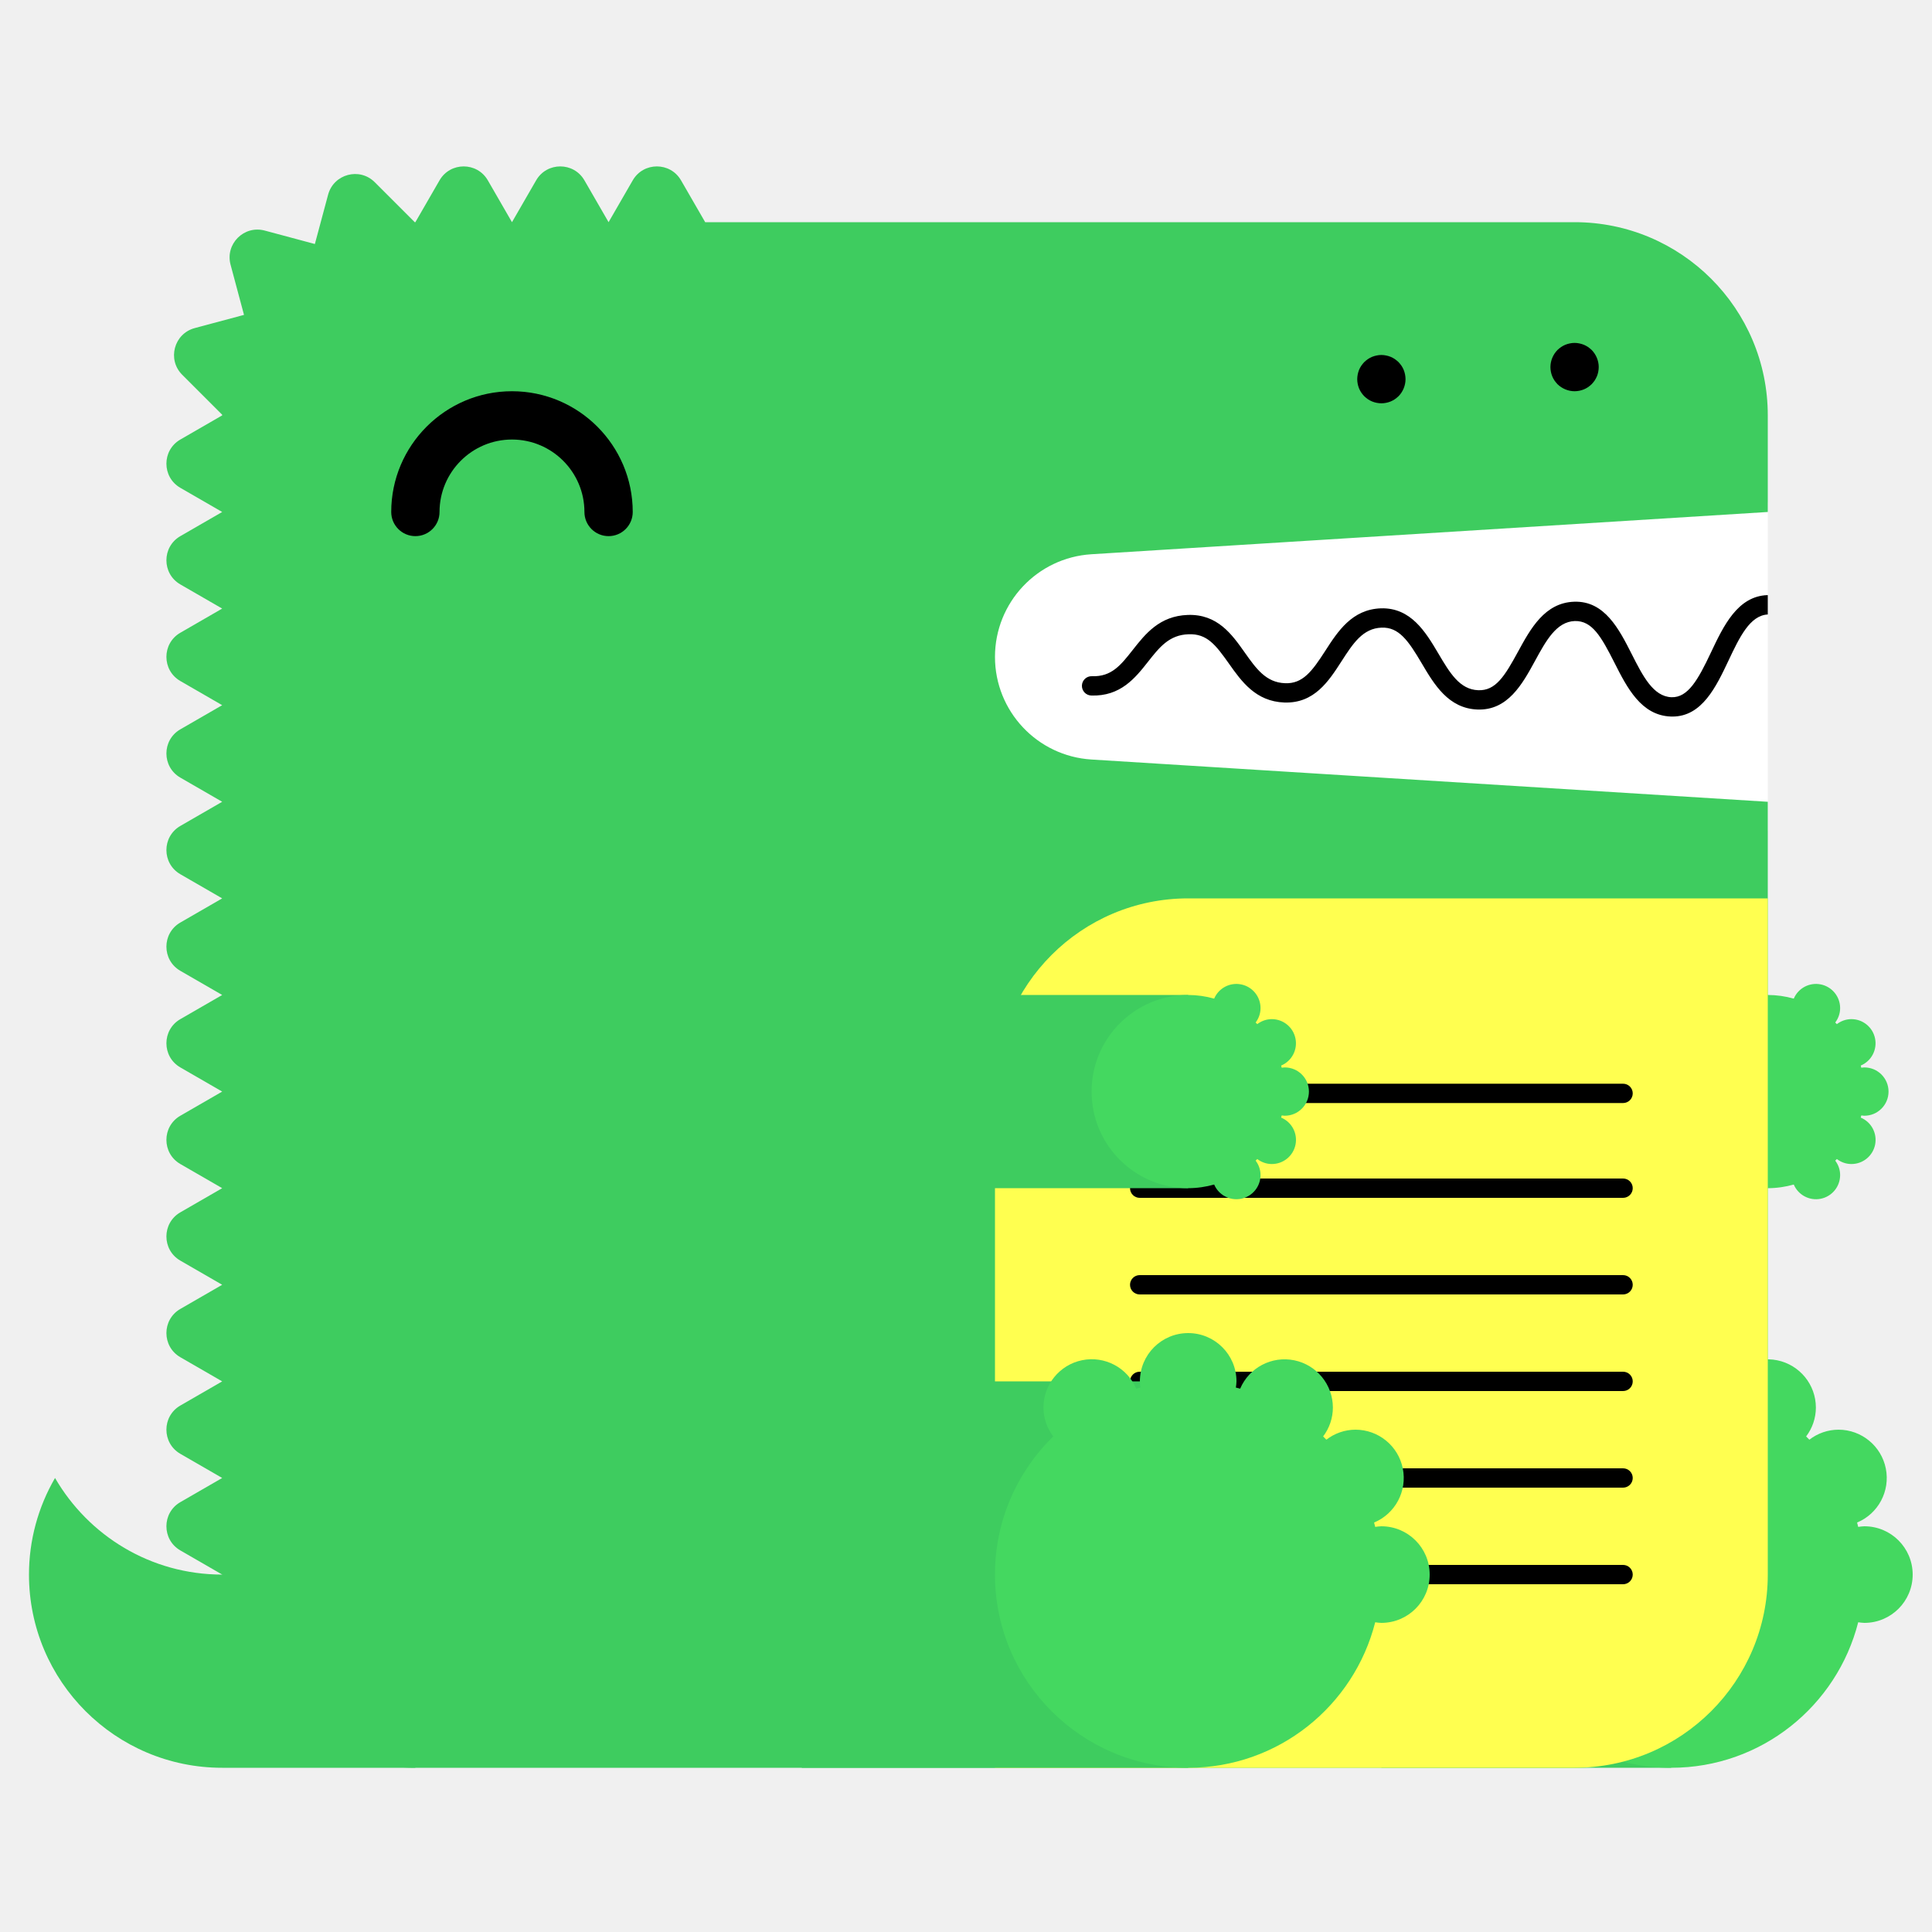
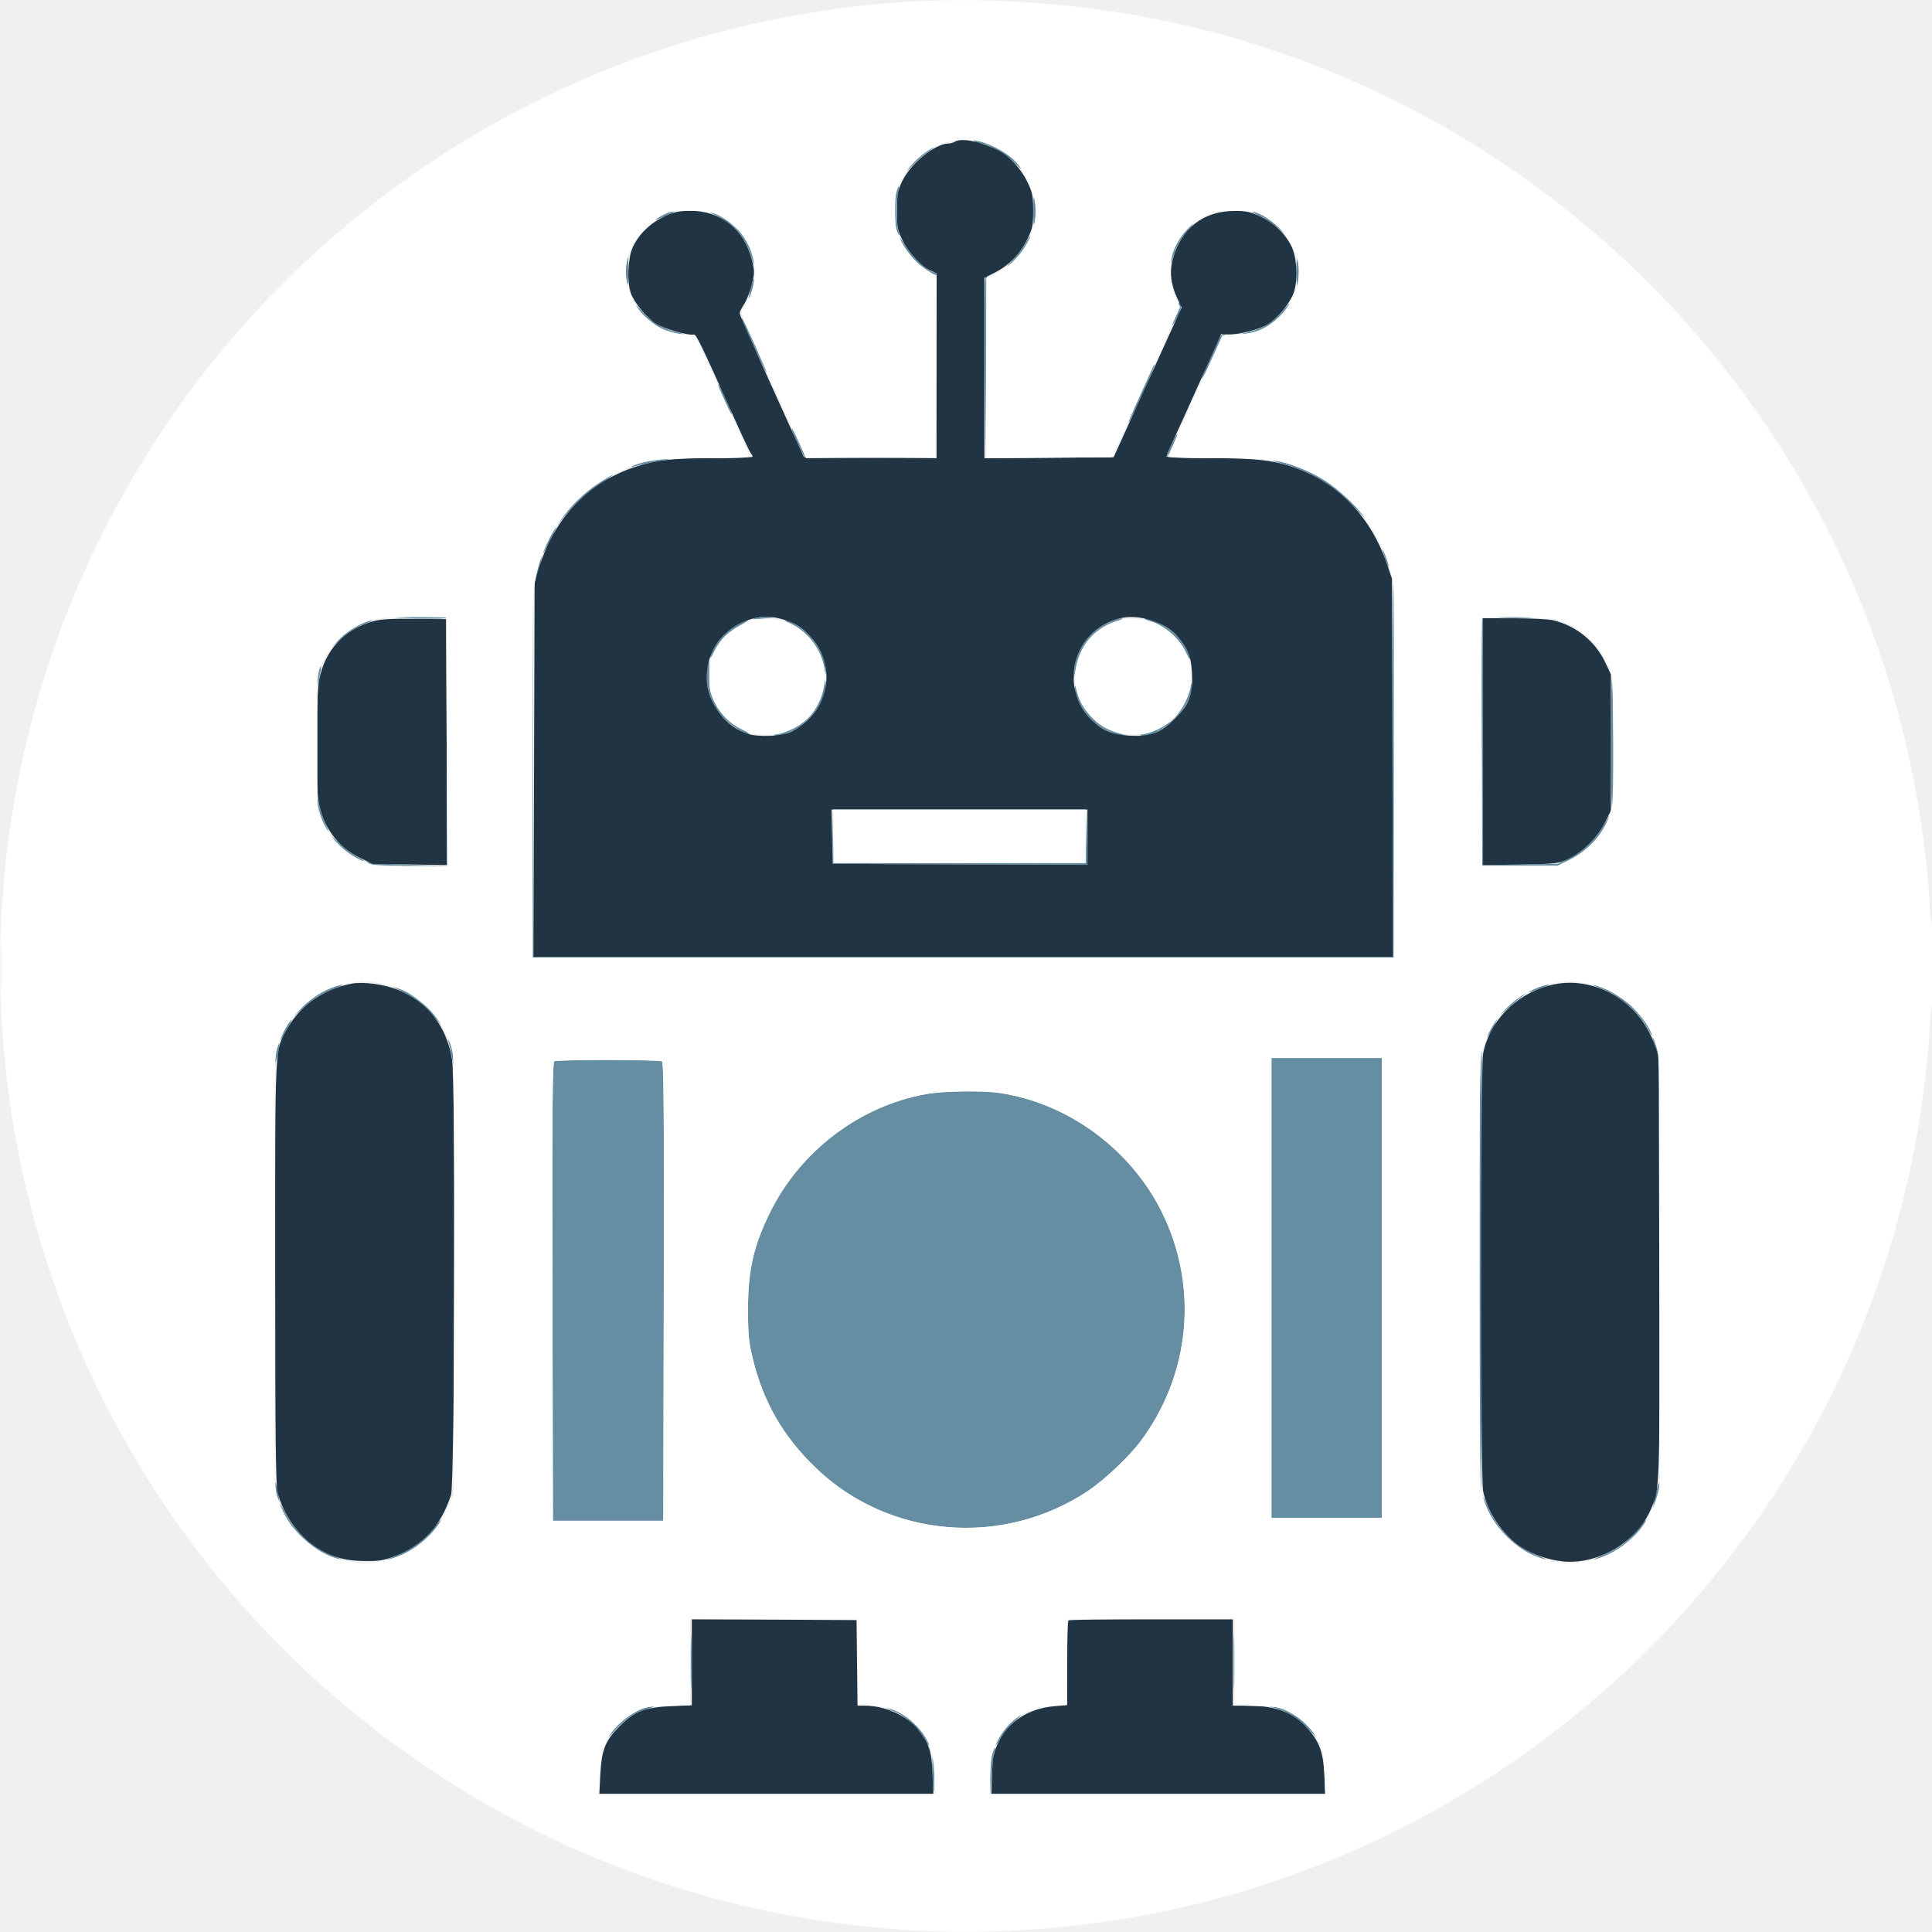
- <svg xmlns="http://www.w3.org/2000/svg" width="200" height="200" viewBox="0 0 200 200">
-   <g fill="none" fill-rule="evenodd">
-     <path fill="#FFF" d="M99 52h84v34H99z" />
-     <path d="M23 163c-7.398 0-13.843-4.027-17.303-10A19.886 19.886 0 0 0 3 163c0 11.046 8.954 20 20 20h20v-20H23z" fill="#3ECC5F" />
-     <path d="M112.98 57.376L183 53V43c0-11.046-8.954-20-20-20H73l-2.5-4.33c-1.112-1.925-3.889-1.925-5 0L63 23l-2.5-4.33c-1.111-1.925-3.889-1.925-5 0L53 23l-2.5-4.33c-1.111-1.925-3.889-1.925-5 0L43 23c-.022 0-.042.003-.065.003l-4.142-4.141c-1.57-1.571-4.252-.853-4.828 1.294l-1.369 5.104-5.192-1.392c-2.148-.575-4.111 1.389-3.535 3.536l1.39 5.193-5.102 1.367c-2.148.576-2.867 3.259-1.296 4.83l4.142 4.142c0 .021-.003.042-.003.064l-4.33 2.5c-1.925 1.111-1.925 3.889 0 5L23 53l-4.33 2.5c-1.925 1.111-1.925 3.889 0 5L23 63l-4.33 2.5c-1.925 1.111-1.925 3.889 0 5L23 73l-4.33 2.5c-1.925 1.111-1.925 3.889 0 5L23 83l-4.33 2.5c-1.925 1.111-1.925 3.889 0 5L23 93l-4.33 2.5c-1.925 1.111-1.925 3.889 0 5L23 103l-4.33 2.5c-1.925 1.111-1.925 3.889 0 5L23 113l-4.33 2.5c-1.925 1.111-1.925 3.889 0 5L23 123l-4.33 2.5c-1.925 1.111-1.925 3.889 0 5L23 133l-4.33 2.5c-1.925 1.111-1.925 3.889 0 5L23 143l-4.33 2.5c-1.925 1.111-1.925 3.889 0 5L23 153l-4.33 2.5c-1.925 1.111-1.925 3.889 0 5L23 163c0 11.046 8.954 20 20 20h120c11.046 0 20-8.954 20-20V83l-70.02-4.376A10.645 10.645 0 0 1 103 68c0-5.621 4.37-10.273 9.98-10.624" fill="#3ECC5F" />
-     <path fill="#3ECC5F" d="M143 183h30v-40h-30z" />
-     <path d="M193 158c-.219 0-.428.037-.639.064-.038-.15-.074-.301-.116-.451A5 5 0 0 0 190.32 148a4.96 4.96 0 0 0-3.016 1.036 26.531 26.531 0 0 0-.335-.336 4.955 4.955 0 0 0 1.011-2.987 5 5 0 0 0-9.599-1.959c-.148-.042-.297-.077-.445-.115.027-.211.064-.42.064-.639a5 5 0 0 0-5-5 5 5 0 0 0-5 5c0 .219.037.428.064.639-.148.038-.297.073-.445.115a4.998 4.998 0 0 0-9.599 1.959c0 1.125.384 2.151 1.011 2.987-3.717 3.632-6.031 8.693-6.031 14.3 0 11.046 8.954 20 20 20 9.339 0 17.16-6.41 19.361-15.064.211.027.42.064.639.064a5 5 0 0 0 5-5 5 5 0 0 0-5-5" fill="#44D860" />
-     <path fill="#3ECC5F" d="M153 123h30v-20h-30z" />
-     <path d="M193 115.5a2.5 2.5 0 1 0 0-5c-.109 0-.214.019-.319.032-.02-.075-.037-.15-.058-.225a2.501 2.501 0 0 0-.963-4.807c-.569 0-1.088.197-1.508.518a6.653 6.653 0 0 0-.168-.168c.314-.417.506-.931.506-1.494a2.5 2.5 0 0 0-4.8-.979A9.987 9.987 0 0 0 183 103c-5.522 0-10 4.478-10 10s4.478 10 10 10c.934 0 1.833-.138 2.69-.377a2.5 2.5 0 0 0 4.8-.979c0-.563-.192-1.077-.506-1.494.057-.055.113-.111.168-.168.42.321.939.518 1.508.518a2.5 2.5 0 0 0 .963-4.807c.021-.074.038-.15.058-.225.105.013.21.032.319.032" fill="#44D860" />
-     <path d="M63 55.5a2.5 2.5 0 0 1-2.5-2.5c0-4.136-3.364-7.5-7.5-7.5s-7.5 3.364-7.5 7.5a2.5 2.5 0 1 1-5 0c0-6.893 5.607-12.5 12.5-12.5S65.5 46.107 65.5 53a2.5 2.5 0 0 1-2.5 2.5" fill="#000" />
-     <path d="M103 183h60c11.046 0 20-8.954 20-20V93h-60c-11.046 0-20 8.954-20 20v70z" fill="#FFFF50" />
-     <path d="M168.02 124h-50.04a1 1 0 1 1 0-2h50.04a1 1 0 1 1 0 2m0 20h-50.04a1 1 0 1 1 0-2h50.04a1 1 0 1 1 0 2m0 20h-50.04a1 1 0 1 1 0-2h50.04a1 1 0 1 1 0 2m0-49.814h-50.04a1 1 0 1 1 0-2h50.04a1 1 0 1 1 0 2m0 19.814h-50.04a1 1 0 1 1 0-2h50.04a1 1 0 1 1 0 2m0 20h-50.04a1 1 0 1 1 0-2h50.04a1 1 0 1 1 0 2M183 61.611c-.012 0-.022-.006-.034-.005-3.09.105-4.552 3.196-5.842 5.923-1.346 2.85-2.387 4.703-4.093 4.647-1.889-.068-2.969-2.202-4.113-4.46-1.314-2.594-2.814-5.536-5.963-5.426-3.046.104-4.513 2.794-5.807 5.167-1.377 2.528-2.314 4.065-4.121 3.994-1.927-.07-2.951-1.805-4.136-3.813-1.321-2.236-2.848-4.75-5.936-4.664-2.994.103-4.465 2.385-5.763 4.4-1.373 2.13-2.335 3.428-4.165 3.351-1.973-.07-2.992-1.51-4.171-3.177-1.324-1.873-2.816-3.993-5.895-3.89-2.928.1-4.399 1.97-5.696 3.618-1.232 1.564-2.194 2.802-4.229 2.724a1 1 0 0 0-.072 2c3.017.101 4.545-1.8 5.872-3.487 1.177-1.496 2.193-2.787 4.193-2.855 1.926-.082 2.829 1.115 4.195 3.045 1.297 1.834 2.769 3.914 5.731 4.021 3.103.104 4.596-2.215 5.918-4.267 1.182-1.834 2.202-3.417 4.15-3.484 1.793-.067 2.769 1.35 4.145 3.681 1.297 2.197 2.766 4.686 5.787 4.796 3.125.108 4.634-2.62 5.949-5.035 1.139-2.088 2.214-4.06 4.119-4.126 1.793-.042 2.728 1.595 4.111 4.33 1.292 2.553 2.757 5.445 5.825 5.556l.169.003c3.064 0 4.518-3.075 5.805-5.794 1.139-2.41 2.217-4.68 4.067-4.773v-2z" fill="#000" />
-     <path fill="#3ECC5F" d="M83 183h40v-40H83z" />
-     <path d="M143 158c-.219 0-.428.037-.639.064-.038-.15-.074-.301-.116-.451A5 5 0 0 0 140.32 148a4.96 4.96 0 0 0-3.016 1.036 26.531 26.531 0 0 0-.335-.336 4.955 4.955 0 0 0 1.011-2.987 5 5 0 0 0-9.599-1.959c-.148-.042-.297-.077-.445-.115.027-.211.064-.42.064-.639a5 5 0 0 0-5-5 5 5 0 0 0-5 5c0 .219.037.428.064.639-.148.038-.297.073-.445.115a4.998 4.998 0 0 0-9.599 1.959c0 1.125.384 2.151 1.011 2.987-3.717 3.632-6.031 8.693-6.031 14.3 0 11.046 8.954 20 20 20 9.339 0 17.16-6.41 19.361-15.064.211.027.42.064.639.064a5 5 0 0 0 5-5 5 5 0 0 0-5-5" fill="#44D860" />
-     <path fill="#3ECC5F" d="M83 123h40v-20H83z" />
-     <path d="M133 115.5a2.5 2.5 0 1 0 0-5c-.109 0-.214.019-.319.032-.02-.075-.037-.15-.058-.225a2.501 2.501 0 0 0-.963-4.807c-.569 0-1.088.197-1.508.518a6.653 6.653 0 0 0-.168-.168c.314-.417.506-.931.506-1.494a2.5 2.5 0 0 0-4.8-.979A9.987 9.987 0 0 0 123 103c-5.522 0-10 4.478-10 10s4.478 10 10 10c.934 0 1.833-.138 2.69-.377a2.5 2.5 0 0 0 4.8-.979c0-.563-.192-1.077-.506-1.494.057-.055.113-.111.168-.168.42.321.939.518 1.508.518a2.5 2.5 0 0 0 .963-4.807c.021-.074.038-.15.058-.225.105.013.21.032.319.032" fill="#44D860" />
-     <path d="M143 41.75c-.16 0-.33-.02-.49-.05a2.52 2.52 0 0 1-.47-.14c-.15-.06-.29-.14-.431-.23-.13-.09-.259-.2-.38-.31-.109-.12-.219-.24-.309-.38s-.17-.28-.231-.43a2.619 2.619 0 0 1-.189-.96c0-.16.02-.33.05-.49.03-.16.08-.31.139-.47.061-.15.141-.29.231-.43.09-.13.2-.26.309-.38.121-.11.25-.22.38-.31.141-.09.281-.17.431-.23.149-.06.31-.11.47-.14.32-.07.65-.07.98 0 .159.03.32.08.47.14.149.06.29.14.43.23.13.09.259.2.38.31.11.12.22.25.31.38.09.14.17.28.23.43.06.16.11.31.14.47.029.16.05.33.05.49 0 .66-.271 1.31-.73 1.77-.121.11-.25.22-.38.31-.14.09-.281.17-.43.23a2.565 2.565 0 0 1-.96.19m20-1.25c-.66 0-1.3-.27-1.771-.73a3.802 3.802 0 0 1-.309-.38c-.09-.14-.17-.28-.231-.43a2.619 2.619 0 0 1-.189-.96c0-.66.27-1.3.729-1.77.121-.11.25-.22.38-.31.141-.09.281-.17.431-.23.149-.06.31-.11.47-.14.32-.07.66-.07.98 0 .159.03.32.08.47.14.149.06.29.14.43.23.13.09.259.2.38.31.459.47.73 1.11.73 1.77 0 .16-.021.33-.05.49-.03.16-.08.32-.14.47-.07.15-.14.29-.23.43-.09.13-.2.26-.31.38-.121.11-.25.22-.38.31-.14.09-.281.17-.43.23a2.565 2.565 0 0 1-.96.19" fill="#000" />
-   </g>
+ <svg xmlns="http://www.w3.org/2000/svg" width="1050" height="1050" viewBox="0 0 1050 1050" version="1.1">
+   <path d="M 530 77 C 530.825 77.533, 532.175 77.977, 533 77.985 C 536.389 78.022, 546.823 84.031, 551.441 88.605 C 554.881 92.012, 555.727 92.557, 554.227 90.396 C 551.269 86.136, 546.118 82.382, 538.484 78.920 C 532.208 76.074, 526.606 74.807, 530 77 M 501.208 83.930 C 498.473 86.092, 495.218 89.354, 493.974 91.180 C 492.304 93.631, 492.862 93.268, 496.106 89.793 C 498.523 87.205, 502.250 83.942, 504.390 82.543 C 506.529 81.145, 507.807 80, 507.229 80 C 506.652 80, 503.942 81.769, 501.208 83.930 M 486.956 105.149 C 485.548 110.359, 486.137 123.741, 487.897 126.519 C 489.142 128.486, 489.146 128.486, 488.494 126.500 C 487.211 122.591, 486.828 110.432, 487.850 106.027 C 489.200 100.206, 488.482 99.500, 486.956 105.149 M 561.500 114.500 C 561.500 119.790, 561.793 123.079, 562.150 121.809 C 562.508 120.539, 562.801 117.250, 562.801 114.500 C 562.801 111.750, 562.508 108.461, 562.150 107.191 C 561.793 105.921, 561.500 109.210, 561.500 114.500 M 359.750 117.068 C 357.688 118.157, 356 119.237, 356 119.468 C 356 119.872, 365.066 116.126, 365.917 115.370 C 367.228 114.205, 362.934 115.387, 359.750 117.068 M 387.932 116.587 C 398.332 121.336, 405.648 129.704, 408.399 140 C 409.207 143.025, 409.898 144.504, 409.934 143.288 C 410.047 139.483, 406.135 130.518, 402.517 126.291 C 398.765 121.908, 391.013 116.575, 387 115.617 C 385.363 115.227, 385.684 115.561, 387.932 116.587 M 685 117.604 C 688.025 118.973, 692.750 122.209, 695.499 124.796 L 700.499 129.500 695.999 124.666 C 691.737 120.087, 683.575 114.932, 680.783 115.058 C 680.077 115.089, 681.975 116.235, 685 117.604 M 644.118 125.603 C 640.241 130.008, 635.940 139.172, 636.054 142.788 C 636.083 143.729, 636.900 142.023, 637.869 138.996 C 639.890 132.685, 642.093 128.865, 646.376 124.250 C 648.035 122.463, 649.117 121, 648.781 121 C 648.445 121, 646.347 123.071, 644.118 125.603 M 557.097 132.524 C 555.808 134.953, 552.672 139.052, 550.127 141.632 C 547.371 144.428, 546.713 145.416, 548.500 144.078 C 553.359 140.438, 561.086 129.753, 559.794 128.460 C 559.599 128.266, 558.386 130.094, 557.097 132.524 M 489 129.507 C 489 131.349, 495.497 140.268, 499.029 143.275 C 503.958 147.471, 509 150.395, 509 149.057 C 509 148.475, 508.438 147.989, 507.750 147.975 C 504.956 147.920, 496.649 140.525, 492.947 134.797 C 490.776 131.438, 489 129.058, 489 129.507 M 340.630 141.250 C 339.870 144.087, 339.994 151.772, 340.850 154.809 C 341.207 156.079, 341.500 153.041, 341.500 148.059 C 341.500 143.077, 341.440 139, 341.367 139 C 341.293 139, 340.962 140.012, 340.630 141.250 M 704.500 148.096 C 704.500 153.058, 704.793 156.079, 705.150 154.809 C 706.015 151.740, 706.033 142.938, 705.180 140.787 C 704.806 139.845, 704.500 143.134, 704.500 148.096 M 535.458 151.250 C 535.195 151.938, 535.097 174.325, 535.240 201 L 535.501 249.500 536 199.750 C 536.275 172.387, 536.373 150, 536.219 150 C 536.064 150, 535.722 150.563, 535.458 151.250 M 407.895 156.998 C 407.049 160.242, 406.682 162.697, 407.078 162.452 C 407.932 161.924, 410.405 152.071, 409.828 151.495 C 409.610 151.277, 408.740 153.753, 407.895 156.998 M 640.677 165.874 C 640.947 166.906, 640.230 169.589, 639.084 171.835 C 636.188 177.512, 636.546 178.516, 639.500 173 C 642.058 168.223, 642.577 165.474, 641.093 164.558 C 640.595 164.249, 640.407 164.842, 640.677 165.874 M 345.846 166.563 C 347.497 169.888, 355.798 177.023, 360.367 179.044 C 362.687 180.070, 366.591 181.155, 369.042 181.456 C 372.914 181.929, 372.717 181.801, 367.550 180.478 C 359.716 178.473, 354.100 175.077, 348.994 169.257 C 346.699 166.641, 345.282 165.428, 345.846 166.563 M 696.683 169.475 C 692.094 174.965, 686.278 178.475, 678.450 180.478 C 673.283 181.801, 673.086 181.929, 676.958 181.456 C 683.310 180.678, 689.140 177.834, 694.491 172.902 C 698.459 169.244, 701.819 165, 700.747 165 C 700.569 165, 698.740 167.014, 696.683 169.475 M 403.234 174 C 404.973 178.721, 416.328 203.006, 416.646 202.687 C 417.065 202.268, 404.308 173.928, 403.304 173.047 C 402.962 172.746, 402.930 173.175, 403.234 174 M 661.563 186.262 C 660.283 189.157, 657.828 194.628, 656.109 198.420 C 654.389 202.213, 653.147 205.481, 653.349 205.682 C 653.550 205.884, 656.137 200.655, 659.096 194.063 C 663.037 185.283, 665.015 181.969, 666.488 181.674 C 668.242 181.324, 668.204 181.255, 666.195 181.136 C 664.326 181.026, 663.449 181.996, 661.563 186.262 M 626.132 200.111 C 625.624 201.425, 622.457 208.534, 619.096 215.908 C 615.734 223.283, 613.137 229.470, 613.324 229.658 C 613.512 229.845, 616.888 222.946, 620.826 214.326 C 624.764 205.706, 627.777 198.444, 627.521 198.188 C 627.265 197.932, 626.640 198.798, 626.132 200.111 M 391.381 212.250 C 394.987 220.573, 397.133 225, 397.560 225 C 397.817 225, 397.393 223.537, 396.619 221.750 C 393.013 213.427, 390.867 209, 390.440 209 C 390.183 209, 390.607 210.463, 391.381 212.250 M 431.381 236.250 C 434.987 244.573, 437.133 249, 437.560 249 C 437.817 249, 437.393 247.537, 436.619 245.750 C 433.013 237.427, 430.867 233, 430.440 233 C 430.183 233, 430.607 234.463, 431.381 236.250 M 636.573 241.621 C 635.158 244.712, 634.010 247.750, 634.022 248.371 C 634.042 249.421, 637.052 243.384, 639.067 238.250 C 640.819 233.787, 639.090 236.125, 636.573 241.621 M 352.195 250.581 C 348.727 251.341, 345.127 252.455, 344.195 253.057 C 342.713 254.013, 342.751 254.070, 344.500 253.506 C 346.449 252.878, 357.992 250.489, 363 249.677 C 364.740 249.396, 364.436 249.261, 362 249.237 C 360.075 249.217, 355.663 249.822, 352.195 250.581 M 696.573 251.880 C 712.481 256.243, 725.167 263.969, 736.551 276.229 C 740.264 280.228, 742.381 282.150, 741.255 280.500 C 737.940 275.643, 726.882 265.527, 720.090 261.136 C 712.815 256.435, 700.176 251.309, 693.857 250.499 C 690.692 250.093, 691.435 250.471, 696.573 251.880 M 324.878 262.877 C 317.206 267.947, 310.256 274.645, 305.554 281.500 L 302.811 285.500 305.655 282.007 C 312.449 273.667, 317.860 268.570, 324.935 263.849 C 333.020 258.454, 333.630 258, 332.795 258 C 332.499 258, 328.936 260.194, 324.878 262.877 M 299.604 290.250 C 297.070 294.592, 294.723 300.089, 295.222 300.513 C 295.375 300.643, 297.160 297.431, 299.190 293.375 C 303.257 285.245, 303.472 283.623, 299.604 290.250 M 751.653 300 C 752.001 301.375, 752.903 304.075, 753.658 306 C 754.832 308.995, 754.948 309.083, 754.461 306.610 C 754.148 305.021, 753.246 302.321, 752.456 300.610 C 751.376 298.271, 751.177 298.120, 751.653 300 M 292.568 307.083 C 291.706 309.987, 291.032 313.069, 291.071 313.932 C 291.110 314.794, 291.977 312.579, 292.996 309.008 C 294.016 305.438, 294.689 302.356, 294.493 302.160 C 294.297 301.963, 293.430 304.179, 292.568 307.083 M 756.786 416.881 L 757.071 520 523.540 520 L 290.010 520 289.748 422 L 289.485 324 289.493 422.250 L 289.500 520.500 523.500 520.500 L 757.500 520.500 757.755 421.641 C 757.895 367.268, 757.670 320.753, 757.255 318.272 C 756.840 315.792, 756.628 360.166, 756.786 416.881 M 216 335.676 C 229.392 336.400, 242.776 336.438, 242.348 335.750 C 242.092 335.337, 234.821 335.085, 226.191 335.189 C 217.561 335.293, 212.975 335.512, 216 335.676 M 410 336.005 C 408.500 336.488, 410.100 336.592, 414 336.265 C 417.575 335.965, 420.688 335.558, 420.917 335.360 C 421.724 334.663, 412.469 335.209, 410 336.005 M 805.460 336.250 C 805.197 336.938, 805.099 367.425, 805.241 404 L 805.500 470.500 826.026 470.500 L 846.551 470.500 853.074 467.287 C 862.848 462.472, 872.120 452.364, 874.437 444 C 874.818 442.625, 873.729 444.200, 872.018 447.500 C 867.855 455.528, 860.900 462.412, 853.025 466.302 L 846.550 469.500 826.261 469.839 L 805.972 470.178 806.236 402.589 C 806.381 365.415, 806.373 335, 806.219 335 C 806.064 335, 805.722 335.563, 805.460 336.250 M 816.296 335.744 C 820.583 335.932, 827.333 335.931, 831.296 335.742 C 835.258 335.552, 831.750 335.399, 823.500 335.400 C 815.250 335.401, 812.008 335.556, 816.296 335.744 M 602.360 338.413 C 591.426 343.504, 584.619 353.320, 583.538 365.554 L 583.013 371.500 584.374 364.470 C 587.162 350.070, 594.464 341.521, 607.500 337.399 C 609.700 336.703, 610.600 336.108, 609.500 336.077 C 608.400 336.045, 605.187 337.096, 602.360 338.413 M 624.676 337.439 C 633.296 340.135, 640.506 346.372, 644.555 354.637 C 645.865 357.311, 646.952 358.915, 646.969 358.200 C 647.017 356.185, 644.093 350.922, 640.370 346.326 C 636.847 341.974, 626.397 335.945, 622.590 336.067 C 621.405 336.105, 622.308 336.699, 624.676 337.439 M 194.410 339.955 C 191.159 341.580, 186.475 345.051, 184 347.668 L 179.500 352.427 184.593 347.820 C 189.814 343.098, 193.595 340.787, 199.906 338.464 C 201.883 337.736, 202.784 337.109, 201.910 337.070 C 201.035 337.032, 197.660 338.330, 194.410 339.955 M 401.485 339.102 C 399.293 340.259, 396.202 342.396, 394.616 343.852 C 391.090 347.089, 386 354.825, 386.001 356.946 C 386.001 357.801, 386.924 356.636, 388.052 354.357 C 391.086 348.229, 395.811 343.370, 402 340.017 C 405.025 338.377, 407.043 337.028, 406.485 337.018 C 405.927 337.008, 403.677 337.946, 401.485 339.102 M 429.637 338.922 C 438.775 343.072, 446.294 352.908, 447.991 362.932 C 448.708 367.167, 448.773 367.245, 448.873 364 C 449.021 359.181, 444.725 350.367, 439.693 345.167 C 435.580 340.917, 429.340 336.979, 426.790 337.022 C 426.080 337.034, 427.362 337.889, 429.637 338.922 M 384.630 361.250 C 382.589 368.868, 385.300 380.210, 390.953 387.706 C 394.450 392.342, 403.853 399, 406.902 399 C 407.722 399, 406.111 397.863, 403.322 396.473 C 396.481 393.064, 391.255 387.771, 388.111 381.067 C 385.951 376.461, 385.503 374.075, 385.515 367.250 C 385.523 362.712, 385.463 359, 385.382 359 C 385.300 359, 384.962 360.012, 384.630 361.250 M 173.660 363.445 C 173.336 364.287, 172.839 367.344, 172.553 370.238 C 172.050 375.347, 172.074 375.311, 173.406 369 C 174.742 362.670, 174.848 360.348, 173.660 363.445 M 875.500 403.500 C 875.500 424.190, 875.793 440.079, 876.150 438.809 C 876.508 437.539, 876.801 421.650, 876.801 403.500 C 876.801 385.350, 876.508 369.461, 876.150 368.191 C 875.793 366.921, 875.500 382.810, 875.500 403.500 M 447.765 373.253 C 446.898 378.916, 444.117 384.659, 439.931 389.425 C 436.551 393.275, 426.131 398.935, 422.090 399.116 C 420.372 399.193, 420.094 399.387, 421.263 399.692 C 424.747 400.600, 432.971 396.879, 438.356 391.957 C 444.482 386.359, 449.322 376.995, 448.808 371.736 C 448.527 368.854, 448.413 369.019, 447.765 373.253 M 647.115 373 C 646.931 376.938, 641.577 387.184, 637.872 390.689 C 634.075 394.280, 624.783 398.916, 621 399.106 C 619.273 399.193, 619.046 399.374, 620.263 399.692 C 624.366 400.762, 632.414 396.764, 638.589 390.589 C 644.764 384.414, 648.762 376.366, 647.692 372.263 C 647.376 371.051, 647.196 371.281, 647.115 373 M 584.110 374 C 583.970 377.871, 588.399 386.399, 592.873 390.873 C 597.813 395.813, 603.397 398.769, 609.158 399.492 C 613.342 400.018, 613.303 399.982, 608.081 398.496 C 601.292 396.565, 597.171 394.038, 592.653 389.038 C 588.481 384.420, 586.316 380.480, 585.092 375.282 C 584.427 372.461, 584.178 372.135, 584.110 374 M 172.495 435.827 C 172.874 440.528, 177.055 452, 178.389 452 C 178.664 452, 177.799 449.618, 176.466 446.707 C 175.134 443.796, 173.598 438.959, 173.055 435.957 L 172.066 430.500 172.495 435.827 M 452.457 454.500 L 452.500 469.500 521.750 469.757 L 591 470.014 590.779 454.757 L 590.558 439.500 590.252 454.250 L 589.947 469 521.500 469 L 453.053 469 452.734 454.250 L 452.414 439.500 452.457 454.500 M 180.792 455.681 C 184.177 460.476, 194.719 468.127, 197.700 467.953 C 198.140 467.928, 196.389 466.807, 193.808 465.464 C 191.227 464.120, 186.737 460.653, 183.831 457.760 C 180.393 454.339, 179.331 453.612, 180.792 455.681 M 200.500 469.174 C 201.985 470.158, 207.782 470.524, 223 470.595 L 243.500 470.689 223 470.048 C 211.725 469.696, 201.600 469.057, 200.500 468.628 L 198.500 467.849 200.500 469.174 M 179.908 536.890 C 173.885 539.247, 167.453 543.780, 162.503 549.158 L 158.507 553.500 163.503 548.904 C 170.460 542.506, 174.375 539.984, 181.415 537.366 C 184.762 536.122, 186.825 535.102, 186 535.099 C 185.175 535.096, 182.433 535.902, 179.908 536.890 M 835.524 536.596 C 833.337 537.397, 831.125 538.475, 830.607 538.993 C 830.089 539.511, 831.878 539.110, 834.582 538.101 C 837.287 537.092, 840.175 536.017, 841 535.712 C 842.333 535.219, 842.333 535.157, 841 535.149 C 840.175 535.145, 837.711 535.796, 835.524 536.596 M 868.055 536.450 C 880.356 540.983, 890.402 549.534, 896.305 560.500 C 897.193 562.150, 897.938 563.026, 897.960 562.446 C 898.039 560.368, 891.835 551.729, 886.789 546.891 C 881.740 542.050, 869.291 534.932, 866.116 535.070 C 865.227 535.109, 866.100 535.730, 868.055 536.450 M 219.500 539.444 C 225.842 542.535, 231.600 547.373, 238.011 555 C 239.970 557.331, 240.038 557.346, 239.006 555.221 C 236.050 549.137, 218.792 535.956, 213.860 536.017 C 213.112 536.026, 215.650 537.568, 219.500 539.444 M 824.400 542.876 C 822.255 544.458, 818.925 547.484, 817 549.601 C 814.295 552.576, 814.749 552.319, 819 548.467 C 822.025 545.725, 825.625 542.723, 827 541.794 C 828.375 540.865, 829.230 540.081, 828.900 540.052 C 828.570 540.024, 826.545 541.294, 824.400 542.876 M 157.243 555.250 C 155.786 557.069, 151.805 565.138, 152.180 565.512 C 152.356 565.687, 153.951 563.168, 155.723 559.915 C 158.829 554.215, 159.348 552.623, 157.243 555.250 M 812.247 555.250 C 810.774 557.097, 807.801 563.134, 808.179 563.513 C 808.359 563.692, 809.742 561.625, 811.253 558.920 C 813.906 554.167, 814.315 552.659, 812.247 555.250 M 243.588 565.500 C 243.928 566.600, 244.832 570.650, 245.596 574.500 L 246.987 581.500 246.480 575.710 C 246.201 572.526, 245.298 568.476, 244.472 566.710 C 243.646 564.945, 243.249 564.400, 243.588 565.500 M 898.117 564 C 898.091 564.275, 898.958 567.425, 900.043 571 C 901.377 575.395, 901.824 576.215, 901.422 573.531 C 900.917 570.164, 898.257 562.491, 898.117 564 M 150.158 570.866 C 148.759 575.535, 148.598 579.331, 149.897 577 C 150.780 575.414, 152.273 567, 151.670 567 C 151.476 567, 150.795 568.740, 150.158 570.866 M 804.625 574.125 C 803.795 578.274, 804.013 806.839, 804.850 809.809 C 805.207 811.079, 805.500 757.866, 805.500 691.559 C 805.500 625.252, 805.444 571, 805.375 571 C 805.306 571, 804.969 572.406, 804.625 574.125 M 691 700 L 691 825 721 825 L 751 825 751 700 L 751 575 721 575 L 691 575 691 700 M 301.246 576.812 C 300.250 577.456, 300.044 603.177, 300.246 702.061 L 300.500 826.500 330.500 826.500 L 360.500 826.500 360.754 702.061 C 360.952 604.830, 360.740 577.458, 359.785 576.867 C 358.128 575.843, 302.826 575.791, 301.246 576.812 M 503.500 594.589 C 467.558 600.921, 435.203 625.315, 418.729 658.500 C 409.585 676.921, 406.525 690.207, 406.524 711.500 C 406.523 724.849, 406.914 729.145, 408.884 737.429 C 414.655 761.694, 425.439 780.545, 443.425 797.813 C 483.127 835.928, 544.847 841.155, 591.217 810.329 C 599.959 804.518, 613.457 791.827, 619.629 783.616 C 647.079 747.099, 651.552 699.139, 631.298 658.500 C 614.255 624.305, 580.105 599.350, 543.004 593.981 C 533.644 592.626, 512.820 592.947, 503.500 594.589 M 149.106 807 C 149.132 808.375, 149.770 811.075, 150.526 813 L 151.900 816.500 151.316 812 C 150.626 806.679, 149.035 803.079, 149.106 807 M 899.867 811.551 C 898.973 815.373, 898.385 818.661, 898.561 818.857 C 899.159 819.524, 902.147 808.001, 901.819 806.296 C 901.639 805.365, 900.761 807.730, 899.867 811.551 M 806.024 814.090 C 806.011 814.965, 807.432 818.565, 809.181 822.090 C 814.914 833.640, 829.024 845.460, 839.500 847.488 C 841.150 847.808, 839.795 847.024, 836.489 845.747 C 823.312 840.657, 813.777 831.290, 808.354 818.108 C 807.086 815.023, 806.037 813.216, 806.024 814.090 M 152.048 817.360 C 152.022 817.833, 153.420 820.885, 155.156 824.141 C 160.647 834.444, 174.644 845.580, 184.500 847.488 C 186.150 847.808, 184.795 847.024, 181.489 845.747 C 169.971 841.298, 160.589 832.904, 154.944 822 C 153.378 818.975, 152.075 816.887, 152.048 817.360 M 236.609 829.447 C 230.515 837.435, 225.802 840.767, 212 846.846 C 209.592 847.906, 209.611 847.925, 212.500 847.346 C 220.254 845.793, 232.048 837.365, 237.823 829.250 C 240.905 824.920, 239.942 825.076, 236.609 829.447 M 891.394 829.728 C 885.871 836.969, 879.377 841.834, 870.191 845.612 C 867.061 846.899, 865.227 847.963, 866.116 847.976 C 867.004 847.989, 870.984 846.373, 874.961 844.383 C 881.867 840.928, 891.524 832.626, 893.985 828.029 C 895.673 824.873, 894.520 825.630, 891.394 829.728 M 375.431 903.500 C 375.432 916.700, 375.574 921.962, 375.747 915.193 C 375.921 908.424, 375.920 897.624, 375.746 891.193 C 375.572 884.762, 375.431 890.300, 375.431 903.500 M 670.431 903.500 C 670.432 916.700, 670.574 921.962, 670.747 915.193 C 670.921 908.424, 670.920 897.624, 670.746 891.193 C 670.572 884.762, 670.431 890.300, 670.431 903.500 M 349.703 928.442 C 342.845 930.889, 333.560 938.271, 330.765 943.500 C 330.178 944.600, 331.809 943.162, 334.392 940.305 C 339.984 934.117, 344.213 931.357, 351.836 928.919 C 354.951 927.923, 356.600 927.103, 355.500 927.098 C 354.400 927.092, 351.791 927.697, 349.703 928.442 M 693.224 928.401 C 700.239 930.448, 706.264 934.348, 711.521 940.243 C 714.099 943.134, 715.738 944.567, 715.164 943.427 C 711.847 936.844, 700.179 928.712, 692.445 927.593 C 688.707 927.052, 688.748 927.094, 693.224 928.401 M 484.237 929.428 C 492.324 932.584, 499.076 938.628, 503.307 946.500 C 504.194 948.150, 504.936 949.050, 504.956 948.500 C 505.010 947.010, 501.162 940.889, 498.172 937.709 C 494.607 933.919, 487.156 929.270, 483.500 928.556 C 480.973 928.062, 481.090 928.200, 484.237 929.428 M 550.585 935.191 C 546.799 938.311, 540.991 946.352, 541.009 948.446 C 541.015 949.026, 542.341 947.194, 543.958 944.376 C 545.574 941.558, 548.832 937.629, 551.198 935.645 C 553.564 933.662, 555.265 932.030, 554.978 932.020 C 554.691 932.009, 552.714 933.436, 550.585 935.191 M 539.053 953.750 C 538.480 955.813, 538.082 961.550, 538.168 966.500 L 538.325 975.500 539.014 964.500 C 539.394 958.450, 540.044 952.712, 540.459 951.750 C 540.874 950.788, 540.962 950, 540.654 950 C 540.346 950, 539.625 951.688, 539.053 953.750 M 506.753 962.642 C 507.232 975.955, 507.758 977.619, 507.814 966 C 507.839 960.775, 507.531 955.664, 507.129 954.642 C 506.727 953.620, 506.558 957.220, 506.753 962.642" stroke="none" fill="#658ea2" fill-rule="evenodd" />
+   <path d="M 519 77 C 518.175 77.533, 516.600 77.981, 515.500 77.994 C 508.061 78.088, 494.757 89.007, 490.194 98.764 C 487.846 103.783, 487.510 105.750, 487.505 114.500 C 487.501 123.547, 487.780 125.071, 490.440 130.487 C 493.724 137.176, 500.850 144.881, 505.764 147.056 L 509 148.488 509 198.757 L 509 249.025 472.951 248.762 L 436.901 248.500 424.885 222 C 405.943 180.228, 402 171.283, 402 170.081 C 402 169.463, 403.100 167.279, 404.444 165.229 C 405.788 163.178, 407.647 158.443, 408.576 154.706 C 410.153 148.364, 410.155 147.465, 408.612 141.211 C 404.555 124.772, 391.487 114.415, 375 114.571 C 368.817 114.630, 366.359 115.178, 361 117.695 C 353.335 121.294, 346.991 127.510, 343.847 134.500 C 341.201 140.383, 340.684 153.120, 342.842 159.264 C 344.717 164.602, 351.372 172.646, 356.717 176.036 C 361.009 178.757, 374.082 182.488, 376.952 181.810 C 378.368 181.475, 380.553 185.995, 400.734 231 C 404.310 238.975, 407.633 245.927, 408.118 246.450 C 408.603 246.972, 409 247.760, 409 248.200 C 409 248.640, 399.629 249, 388.176 249 C 373.593 249, 364.528 249.483, 357.926 250.611 C 325.965 256.075, 302.433 277.179, 292.819 309 L 290.553 316.500 290.241 418.250 L 289.928 520 523.500 520 L 757.071 520 756.786 417.250 L 756.500 314.500 753.759 306.415 C 745.478 281.995, 728.549 263.756, 706.142 255.115 C 693.399 250.201, 683.821 249, 657.369 249 C 643.189 249, 634 248.624, 634 248.045 C 634 247.520, 635.346 244.257, 636.991 240.795 C 638.636 237.333, 645.332 222.575, 651.871 208 L 663.761 181.500 667.131 181.734 C 672.680 182.118, 684.425 179.117, 689.187 176.096 C 694.209 172.911, 699.733 166.464, 702.549 160.500 C 705.377 154.510, 705.180 141.162, 702.166 134.500 C 699.002 127.506, 692.656 121.291, 685 117.688 C 679.531 115.115, 677.310 114.633, 671 114.651 C 653.974 114.701, 642.079 123.956, 637.397 140.795 C 635.455 147.782, 636.343 154.946, 640.120 162.748 L 642.228 167.102 637.106 178.301 C 634.289 184.460, 625.967 202.775, 618.613 219 L 605.241 248.500 570.120 248.763 L 535 249.026 535 200.027 L 535 151.029 540.750 148.103 C 548.369 144.226, 554.337 138.092, 558.277 130.088 C 561.188 124.177, 561.500 122.667, 561.495 114.521 C 561.491 106.526, 561.140 104.759, 558.409 98.987 C 555.019 91.823, 548.642 84.897, 542.579 81.792 C 533.047 76.912, 522.464 74.761, 519 77 M 407.624 336.637 C 393.221 341.060, 383.891 353.691, 384.088 368.500 C 384.267 381.933, 394.468 395.535, 406.965 399.007 C 412.322 400.495, 423.076 400.193, 428.316 398.408 C 430.886 397.532, 435.309 394.730, 438.144 392.180 C 452.212 379.532, 452.895 358.805, 439.693 345.170 C 434.852 340.170, 431.486 338.218, 424.500 336.356 C 418.179 334.672, 413.784 334.745, 407.624 336.637 M 608.734 336.030 C 598.652 338.562, 590.563 345.166, 586.434 354.238 C 580.787 366.644, 583.370 381.370, 592.856 390.856 C 599.085 397.085, 604.171 399.272, 613.633 399.792 C 625.300 400.433, 630.757 398.420, 638.589 390.589 C 646.418 382.760, 648.431 377.302, 647.795 365.633 C 647.313 356.795, 645.921 353.179, 640.349 346.300 C 633.840 338.263, 619.017 333.447, 608.734 336.030 M 203.251 337.534 C 187.137 341.908, 176.578 353.248, 173.464 369.522 C 171.711 378.685, 171.421 424.773, 173.052 435 C 175.327 449.270, 183.523 460.488, 196 466.413 L 202.500 469.500 222.757 469.824 L 243.014 470.148 242.757 403.324 L 242.500 336.500 225.500 336.304 C 213.369 336.164, 206.996 336.517, 203.251 337.534 M 806 403.089 L 806 470.178 826.250 469.839 C 845.803 469.512, 846.698 469.407, 852.253 466.804 C 860.243 463.059, 868.028 455.389, 872.127 447.222 L 875.500 440.500 875.500 403.500 L 875.500 366.500 872.411 359.982 C 866.941 348.439, 856.360 339.936, 843.888 337.061 C 841.475 336.504, 831.962 336.038, 822.750 336.024 L 806 336 806 403.089 M 452.223 454.750 L 452.500 469.500 521.750 469.757 L 591 470.014 591 455.007 L 591 440 521.473 440 L 451.947 440 452.223 454.750 M 191 534.626 C 175.761 537.570, 163.297 546.280, 156.224 558.927 C 149.211 571.467, 149.537 564.978, 149.565 691.500 C 149.585 780.739, 149.869 806.680, 150.874 810.935 C 153.630 822.601, 162.020 834.596, 171.828 840.890 C 180.073 846.180, 187.340 848.260, 198 848.377 C 206.144 848.468, 208.499 848.091, 214.500 845.739 C 230.237 839.570, 239.466 829.551, 245.120 812.500 C 247.158 806.353, 247.651 587.155, 245.653 575.577 C 242.535 557.508, 232.571 544.765, 216.243 537.960 C 209.037 534.957, 197.307 533.408, 191 534.626 M 842 535.591 C 823.568 540.484, 809.225 555.340, 805.992 572.886 C 804.635 580.257, 804.647 802.833, 806.005 810.114 C 808.164 821.678, 816.815 834.464, 826.828 840.890 C 833.046 844.880, 841.601 847.803, 849.358 848.588 C 868.270 850.502, 889.253 838.264, 896.955 820.830 C 902.140 809.092, 902.061 811.262, 901.770 688.500 L 901.500 574.500 899.274 567.958 C 891.036 543.745, 865.547 529.341, 842 535.591 M 376 903.379 L 376 926.779 365.250 927.223 C 350.702 927.824, 344.592 930.202, 336.500 938.412 C 328.881 946.142, 326.942 951.128, 326.255 964.750 L 325.738 975 416.495 975 L 507.252 975 506.800 963.750 C 506.314 951.639, 504.982 947.628, 498.864 939.852 C 493.124 932.557, 480.778 927, 470.308 927 L 466.037 927 465.768 903.750 L 465.500 880.500 420.750 880.240 L 376 879.979 376 903.379 M 580.667 880.667 C 580.300 881.033, 580 891.543, 580 904.022 L 580 926.710 573.249 927.276 C 558.808 928.487, 547.803 935.687, 542.340 947.500 C 539.981 952.600, 539.505 955.112, 539.172 964.250 L 538.779 975 629.520 975 L 720.262 975 719.763 964.750 C 719.171 952.598, 717.227 947.002, 711.147 939.943 C 703.321 930.857, 693.738 927.032, 678.750 927.012 L 670 927 670 903.500 L 670 880 625.667 880 C 601.283 880, 581.033 880.300, 580.667 880.667" stroke="none" fill="#213443" fill-rule="evenodd" />
+   <path d="M 491 1.114 C 259.720 16.409, 65.539 181.472, 13.515 407 C -31.693 602.980, 39.333 808.050, 196 933.883 C 281.481 1002.540, 383.099 1041.853, 493.483 1048.970 C 541.635 1052.074, 594.588 1047.652, 643 1036.485 C 838.334 991.426, 991.426 838.334, 1036.485 643 C 1042.600 616.493, 1047.477 583.140, 1048.664 559.713 C 1049.020 552.680, 1049.692 546.691, 1050.156 546.404 C 1050.620 546.117, 1051 535.982, 1051 523.882 C 1051 511.782, 1050.619 502.118, 1050.152 502.406 C 1049.686 502.694, 1049.015 497.208, 1048.660 490.215 C 1047.477 466.859, 1042.592 433.475, 1036.485 407 C 991.426 211.666, 838.334 58.574, 643 13.515 C 594.481 2.323, 539.970 -2.124, 491 1.114 M 510.024 78.843 C 501.843 82.190, 493.491 90.161, 489.425 98.500 C 486.787 103.912, 486.500 105.480, 486.500 114.500 C 486.500 123.361, 486.810 125.131, 489.222 130.037 C 492.782 137.280, 497.759 142.995, 503.984 146.990 L 509.019 150.221 508.759 199.360 L 508.500 248.500 473.269 248.763 L 438.038 249.026 436.650 245.763 C 435.886 243.968, 434.097 240.025, 432.672 237 C 424.123 218.843, 403 171.319, 403 170.243 C 403 169.537, 404.083 167.245, 405.407 165.148 C 413.260 152.708, 411.167 135.020, 400.596 124.482 C 392.508 116.419, 387.588 114.500, 375 114.500 C 365.237 114.500, 364.125 114.708, 359.161 117.458 C 351.463 121.722, 344.665 129.574, 342.102 137.163 C 339.590 144.603, 339.454 149.798, 341.584 156.972 C 345.759 171.031, 357.372 180.618, 371.612 181.761 L 377.846 182.261 385.096 198.381 C 389.084 207.246, 394.231 218.550, 396.533 223.500 C 403.023 237.453, 407 246.731, 407 247.918 C 407 248.663, 399.706 249, 383.549 249 C 353.239 249, 345.791 250.504, 329.566 259.904 C 308.595 272.053, 294.286 293.261, 290.445 317.886 C 289.173 326.037, 288.987 342.186, 289.222 424 L 289.500 520.500 523.500 520.500 L 757.500 520.500 757.500 418.500 L 757.500 316.500 755.240 308.701 C 747.971 283.621, 729.529 263.120, 706.144 254.123 C 694.490 249.639, 688.839 249, 660.816 249 C 646.617 249, 635 248.608, 635 248.128 C 635 247.649, 639.966 236.286, 646.035 222.878 C 652.104 209.470, 658.713 194.840, 660.721 190.366 L 664.372 182.231 672.436 181.792 C 681.907 181.276, 687.813 178.971, 694.014 173.368 C 701.447 166.653, 706 156.831, 706 147.513 C 706 136.308, 697.418 122.899, 686.592 117.187 C 682.002 114.765, 680.464 114.500, 671 114.500 C 661.883 114.500, 659.841 114.823, 655.500 116.951 C 648.060 120.597, 640.753 128.380, 638.057 135.531 C 635.090 143.398, 635.512 155.123, 639.016 162.191 L 641.341 166.881 635.772 179.191 C 632.710 185.961, 628.560 195.100, 626.552 199.500 C 624.543 203.900, 618.735 216.725, 613.645 228 L 604.390 248.500 570.195 248.763 L 536 249.026 536 200.130 L 536 151.235 541.489 148.549 C 553.973 142.441, 563 128.113, 563 114.408 C 563 108.616, 559.863 99.020, 556.003 93.005 C 552.031 86.815, 547.061 82.809, 538.585 78.966 C 529.751 74.960, 519.620 74.917, 510.024 78.843 M 206 336.114 C 193.272 338.206, 181.413 347.344, 175.322 359.752 L 172.500 365.500 172.500 403.020 L 172.500 440.540 175.920 447.487 C 180.304 456.394, 187.192 463.273, 195.778 467.317 L 202.500 470.484 222.757 470.816 L 243.014 471.148 242.757 403.324 L 242.500 335.500 227 335.355 C 218.475 335.275, 209.025 335.616, 206 336.114 M 805.455 336.261 C 805.195 336.942, 805.099 367.425, 805.241 404 L 805.500 470.500 826.026 470.500 L 846.551 470.500 853.074 467.287 C 864.166 461.822, 872.059 452.484, 875.453 440.810 C 876.867 435.944, 877.057 430.380, 876.798 401.323 C 876.510 368.957, 876.400 367.263, 874.256 362 C 869.686 350.785, 859.774 341.316, 848.523 337.416 C 842.068 335.178, 806.236 334.217, 805.455 336.261 M 409.438 336.879 C 404.198 338.234, 395.921 343.273, 392.868 346.966 C 387.386 353.599, 385.552 358.729, 385.525 367.500 C 385.504 374.069, 385.967 376.496, 388.111 381.067 C 397.143 400.326, 421.353 405.439, 437.770 391.554 C 445.040 385.406, 449.497 373.031, 447.955 363.276 C 446.285 352.717, 438.883 343.048, 429.184 338.757 C 424.221 336.562, 414.309 335.619, 409.438 336.879 M 607.500 337.338 C 601.361 339.373, 597.859 341.452, 593.611 345.584 C 584.381 354.561, 581.699 369.734, 587.314 381.208 C 599.261 405.629, 633.433 405.282, 644.617 380.626 C 650.262 368.180, 647.445 354.274, 637.404 345.018 C 634.900 342.710, 630.775 339.903, 628.237 338.781 C 622.513 336.249, 612.822 335.575, 607.500 337.338 M 453 454.500 L 453 469 521.500 469 L 590 469 590 454.500 L 590 440 521.500 440 L 453 440 453 454.500 M 0.428 525 C 0.428 537.375, 0.571 542.438, 0.747 536.250 C 0.922 530.063, 0.922 519.938, 0.747 513.750 C 0.571 507.563, 0.428 512.625, 0.428 525 M 190.500 534.073 C 178.904 536.019, 170.061 540.870, 161.965 549.728 C 156.490 555.720, 153.802 560.357, 150.877 568.858 C 149.083 574.072, 149 579.484, 149 691.500 C 149 805.302, 149.057 808.852, 150.961 814.386 C 154.163 823.694, 158.021 829.790, 164.609 835.953 C 172.222 843.074, 179.240 846.620, 189.874 848.715 C 197.405 850.198, 198.624 850.190, 206.712 848.601 C 224.252 845.155, 237.091 834.633, 244.220 817.864 L 246.500 812.500 246.775 694.500 C 246.961 614.558, 246.709 574.908, 245.995 571.562 C 243.282 558.855, 233.115 545.529, 221.377 539.291 C 215.757 536.305, 202.635 532.870, 197.792 533.117 C 196.531 533.181, 193.250 533.611, 190.500 534.073 M 843.063 534.555 C 824.795 538.516, 810.392 552.583, 805.398 571.339 C 804.271 575.573, 804.022 597.158, 804.012 691.522 C 804.001 800.505, 804.097 806.895, 805.855 813.234 C 808.301 822.055, 813.198 829.997, 820.202 836.507 C 827.136 842.950, 834.124 846.498, 844.024 848.602 C 850.377 849.951, 852.754 850.008, 859.853 848.976 C 878.764 846.228, 893.186 834.280, 899.657 816 L 901.958 809.500 901.979 691.718 C 902 575.150, 901.979 573.873, 899.925 567.718 C 897.052 559.110, 893.764 553.794, 887.498 547.628 C 880.550 540.790, 871.972 536.281, 862.443 534.458 C 853.370 532.722, 851.473 532.731, 843.063 534.555 M 691 700 L 691 825 721 825 L 751 825 751 700 L 751 575 721 575 L 691 575 691 700 M 301.246 576.812 C 300.250 577.456, 300.044 603.177, 300.246 702.061 L 300.500 826.500 330.500 826.500 L 360.500 826.500 360.754 702.061 C 360.952 604.830, 360.740 577.458, 359.785 576.867 C 358.128 575.843, 302.826 575.791, 301.246 576.812 M 503.500 594.589 C 467.558 600.921, 435.203 625.315, 418.729 658.500 C 409.585 676.921, 406.525 690.207, 406.524 711.500 C 406.523 724.849, 406.914 729.145, 408.884 737.429 C 414.655 761.694, 425.439 780.545, 443.425 797.813 C 483.127 835.928, 544.847 841.155, 591.217 810.329 C 599.959 804.518, 613.457 791.827, 619.629 783.616 C 647.079 747.099, 651.552 699.139, 631.298 658.500 C 614.255 624.305, 580.105 599.350, 543.004 593.981 C 533.644 592.626, 512.820 592.947, 503.500 594.589 M 375 903.397 L 375 926.794 362.750 927.161 C 351.519 927.497, 350.070 927.764, 345.332 930.378 C 338.608 934.087, 332.413 940.277, 329.309 946.387 C 326.902 951.126, 326.418 954.014, 325.642 968.250 L 325.273 975 416.728 975 L 508.182 975 507.786 964.750 C 507.272 951.441, 504.703 944.566, 497.596 937.482 C 490.625 930.532, 484.700 927.854, 474.636 927.105 L 466.500 926.500 466.232 903.250 L 465.963 880 420.482 880 L 375 880 375 903.397 M 579.768 903.250 L 579.500 926.500 571.364 927.105 C 557.587 928.131, 547.629 934.772, 541.808 946.819 C 538.919 952.798, 538.538 954.629, 538.179 964.250 L 537.779 975 628.995 975 L 720.211 975 719.813 963.250 C 719.465 952.975, 719.086 950.867, 716.794 946.454 C 713.452 940.019, 706.986 933.552, 700.546 930.202 C 696.082 927.880, 694.087 927.532, 683.250 927.186 L 671 926.794 671 903.397 L 671 880 625.518 880 L 580.037 880 579.768 903.250" stroke="none" fill="#ffffff" fill-rule="evenodd" />
</svg>
